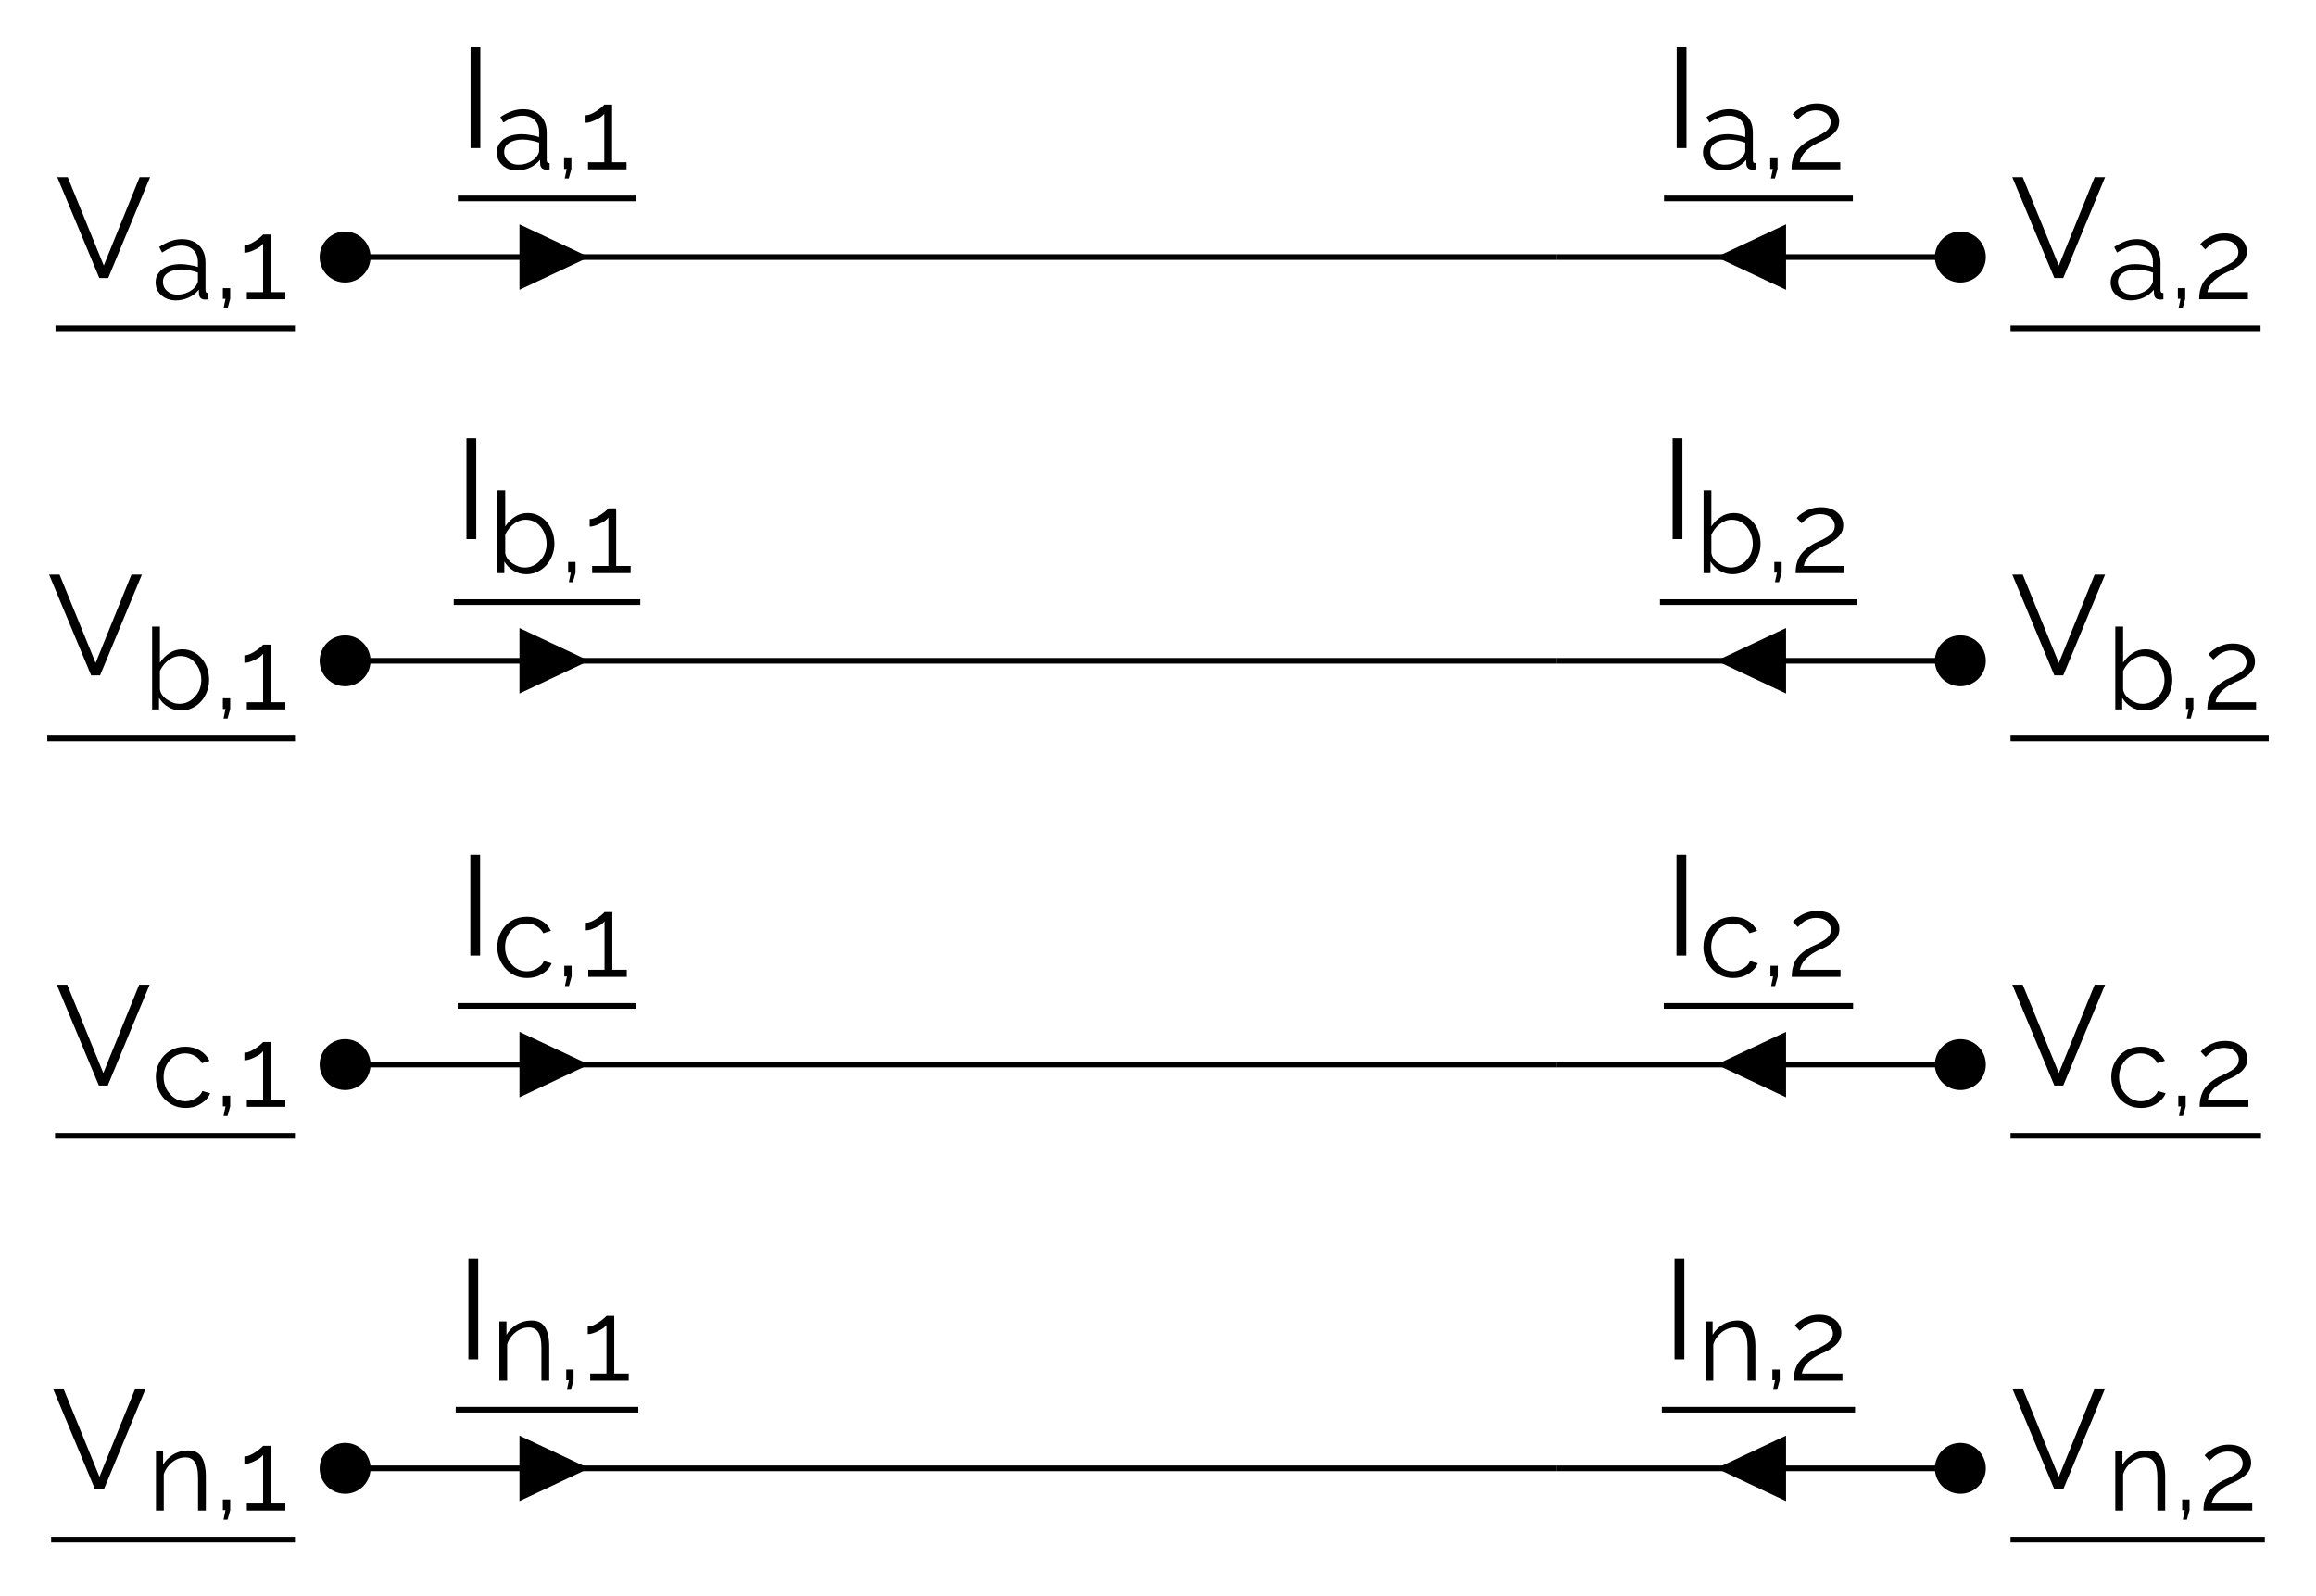
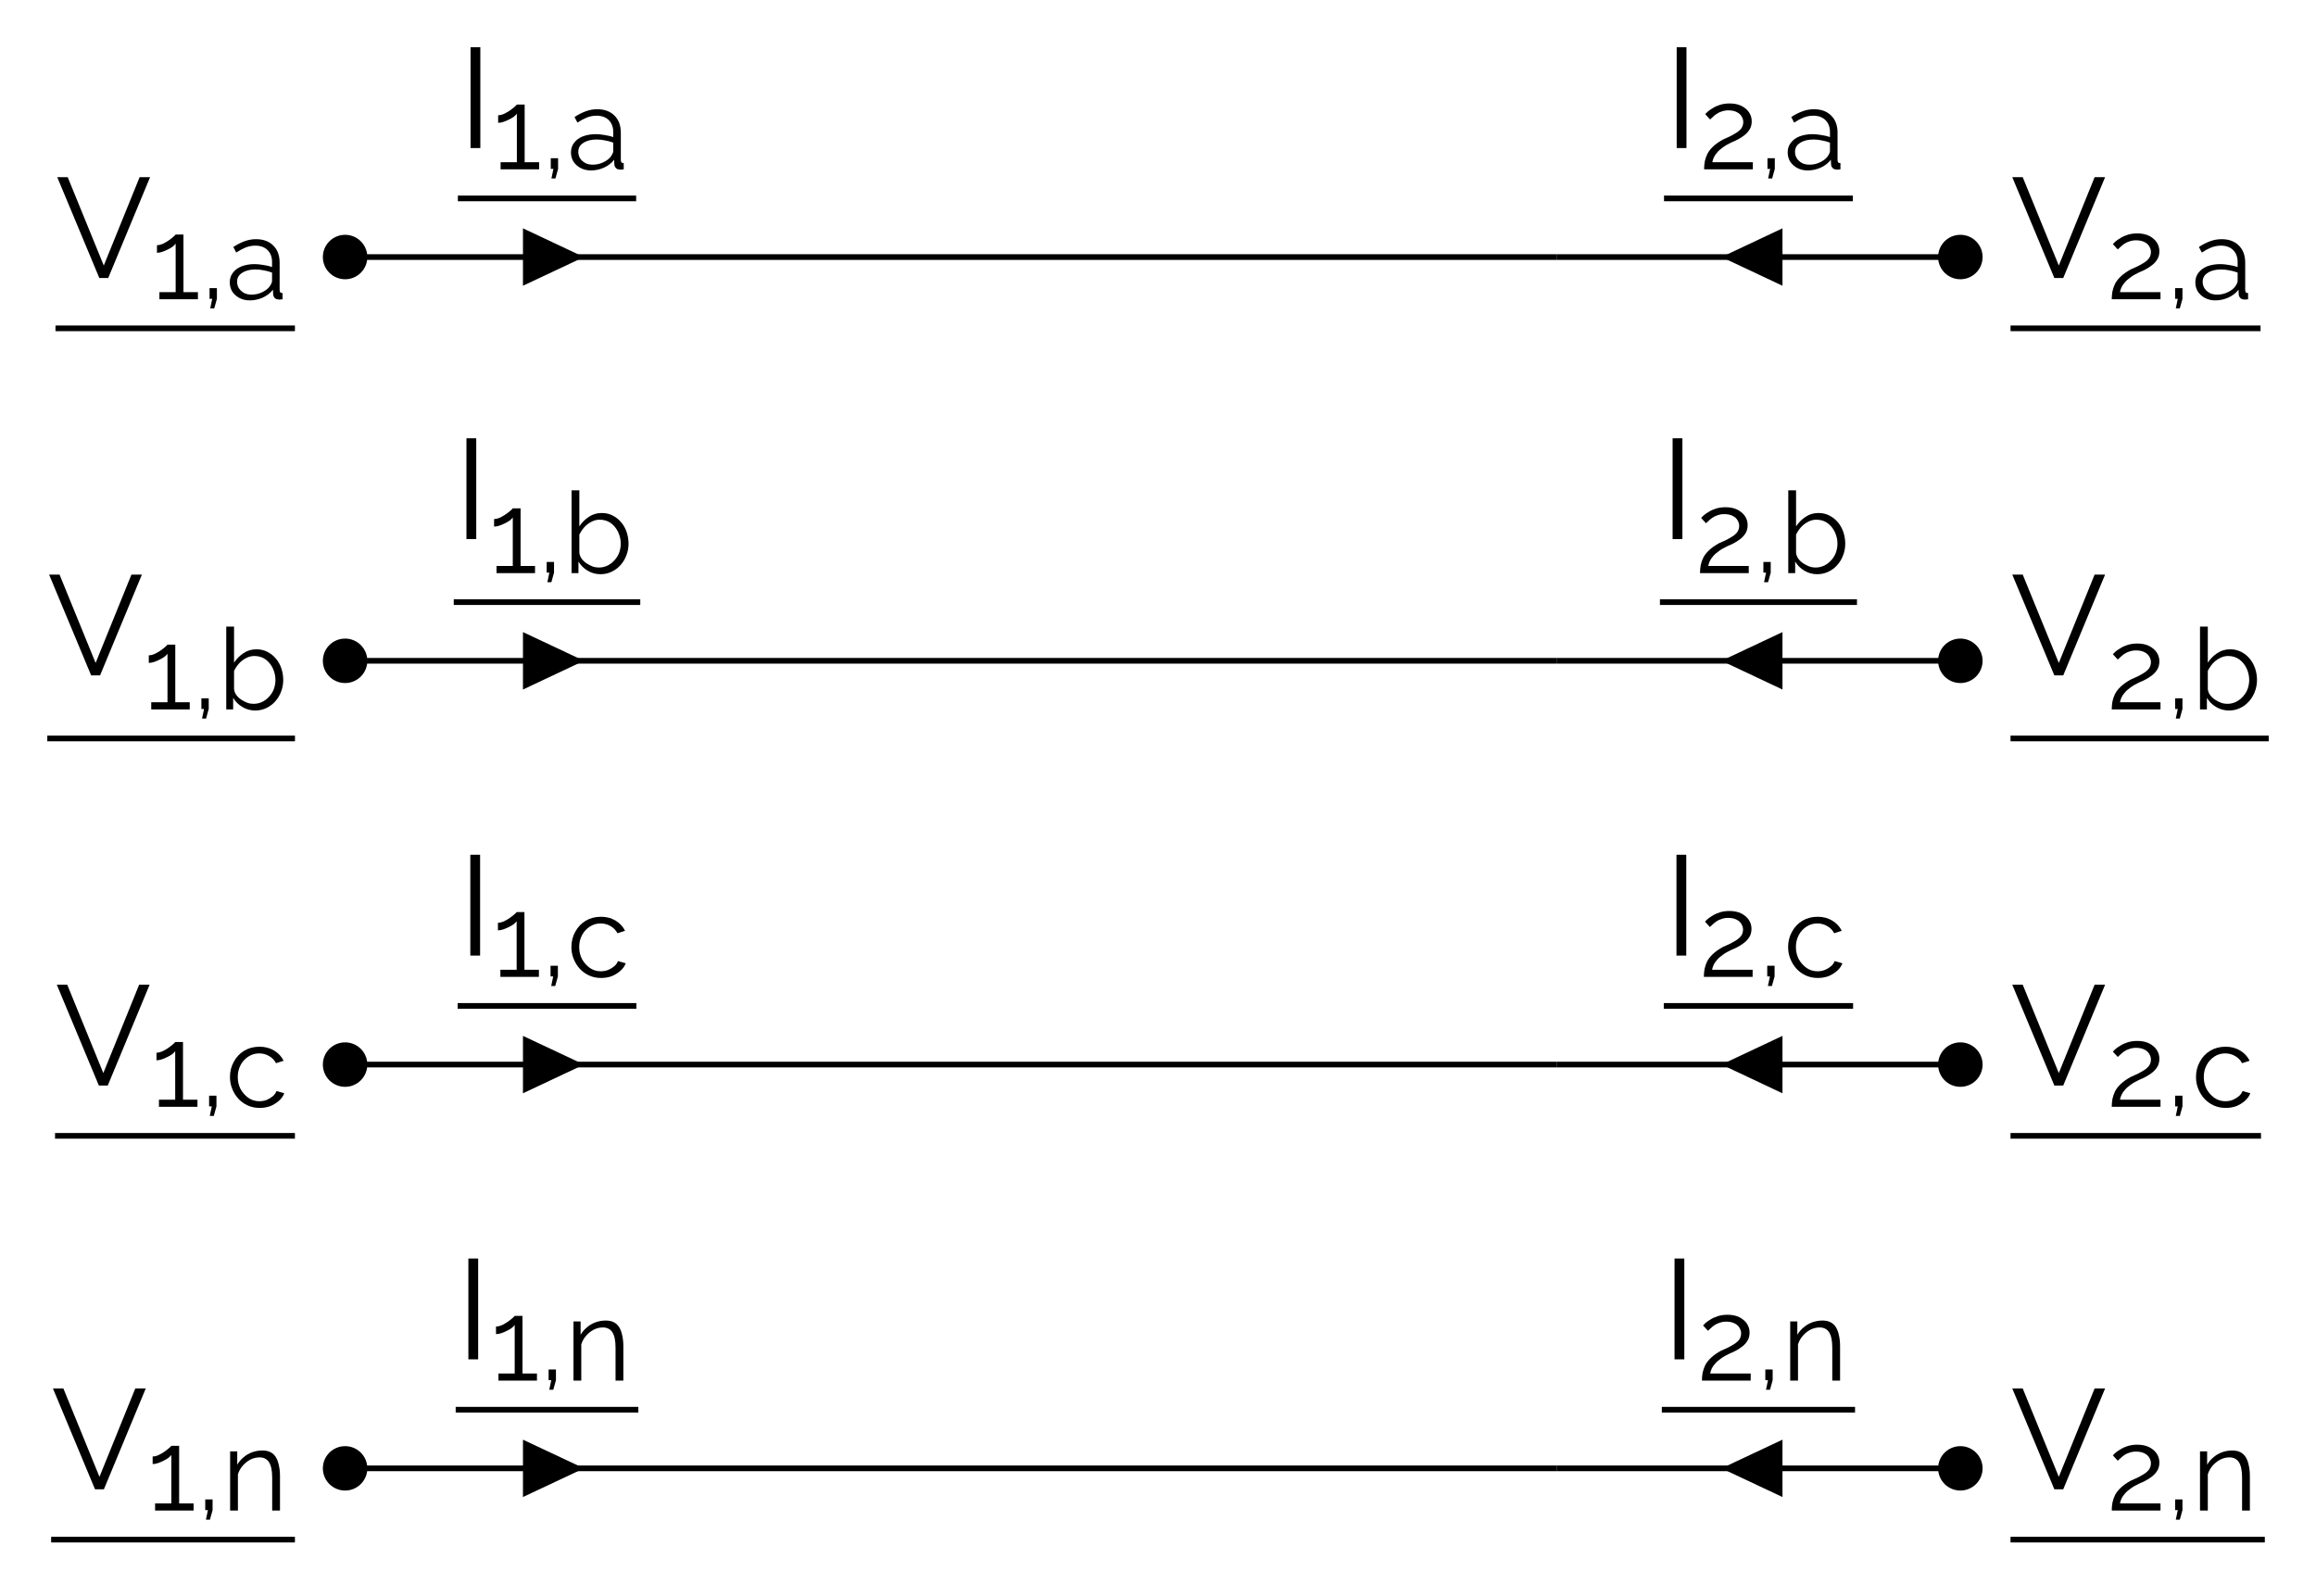
<svg xmlns="http://www.w3.org/2000/svg" xmlns:xlink="http://www.w3.org/1999/xlink" width="162.577pt" height="112.009pt" viewBox="0 0 162.577 112.009" version="1.1">
  <defs>
    <g>
      <symbol overflow="visible" id="glyph0-0">
        <path style="stroke:none;" d="M 5.562 -0.297 C 5.562 -0.098 5.453 0 5.234 0 L 0.766 0 C 0.66 0 0.586 -0.02 0.547 -0.062 C 0.516 -0.102 0.5 -0.164 0.5 -0.25 L 0.5 -6.844 C 0.5 -7 0.562 -7.078 0.688 -7.078 L 5.391 -7.078 C 5.504 -7.078 5.562 -7.008 5.562 -6.875 Z M 5.047 -0.734 L 5.047 -6.406 C 5.047 -6.52 4.992 -6.578 4.891 -6.578 L 1.172 -6.578 C 1.066 -6.578 1.016 -6.516 1.016 -6.391 L 1.016 -0.703 C 1.016 -0.641 1.031 -0.586 1.062 -0.547 C 1.094 -0.516 1.156 -0.5 1.25 -0.5 L 4.766 -0.5 C 4.953 -0.5 5.047 -0.578 5.047 -0.734 Z M 4.766 -0.281 L 0.703 -6.672 L 1.219 -6.938 L 5.359 -0.328 Z M 4.766 -0.281 " />
      </symbol>
      <symbol overflow="visible" id="glyph0-1">
        <path style="stroke:none;" d="M 0.859 -7.078 L 3.391 -0.875 L 5.906 -7.078 L 6.641 -7.078 L 3.703 0 L 3.078 0 L 0.125 -7.078 Z M 0.859 -7.078 " />
      </symbol>
      <symbol overflow="visible" id="glyph0-2">
        <path style="stroke:none;" d="M 0.891 0 L 0.891 -7.078 L 1.578 -7.078 L 1.578 0 Z M 0.891 0 " />
      </symbol>
      <symbol overflow="visible" id="glyph1-0">
        <path style="stroke:none;" d="M 4.453 -0.234 C 4.453 -0.078 4.363 0 4.188 0 L 0.609 0 C 0.523 0 0.469 -0.016 0.438 -0.047 C 0.406 -0.078 0.391 -0.129 0.391 -0.203 L 0.391 -5.469 C 0.391 -5.594 0.441 -5.656 0.547 -5.656 L 4.297 -5.656 C 4.398 -5.656 4.453 -5.598 4.453 -5.484 Z M 4.031 -0.594 L 4.031 -5.109 C 4.031 -5.211 3.988 -5.266 3.906 -5.266 L 0.938 -5.266 C 0.852 -5.266 0.812 -5.211 0.812 -5.109 L 0.812 -0.562 C 0.812 -0.508 0.82 -0.469 0.844 -0.438 C 0.875 -0.406 0.926 -0.391 1 -0.391 L 3.812 -0.391 C 3.957 -0.391 4.031 -0.457 4.031 -0.594 Z M 3.812 -0.219 L 0.562 -5.328 L 0.984 -5.547 L 4.281 -0.266 Z M 3.812 -0.219 " />
      </symbol>
      <symbol overflow="visible" id="glyph1-1">
-         <path style="stroke:none;" d="M 0.266 -1.188 C 0.266 -1.445 0.336 -1.672 0.484 -1.859 C 0.629 -2.055 0.832 -2.207 1.094 -2.312 C 1.363 -2.414 1.672 -2.469 2.016 -2.469 C 2.211 -2.469 2.422 -2.445 2.641 -2.406 C 2.859 -2.375 3.055 -2.328 3.234 -2.266 L 3.234 -2.625 C 3.234 -2.969 3.129 -3.242 2.922 -3.453 C 2.711 -3.66 2.426 -3.766 2.062 -3.766 C 1.832 -3.766 1.609 -3.723 1.391 -3.641 C 1.18 -3.555 0.957 -3.438 0.719 -3.281 L 0.516 -3.672 C 0.785 -3.848 1.051 -3.984 1.312 -4.078 C 1.57 -4.172 1.836 -4.219 2.109 -4.219 C 2.617 -4.219 3.02 -4.07 3.312 -3.781 C 3.613 -3.488 3.766 -3.086 3.766 -2.578 L 3.766 -0.656 C 3.766 -0.582 3.781 -0.523 3.812 -0.484 C 3.844 -0.453 3.895 -0.438 3.969 -0.438 L 3.969 0 C 3.906 0.008 3.852 0.016 3.812 0.016 C 3.77 0.023 3.738 0.023 3.719 0.016 C 3.582 0.016 3.477 -0.023 3.406 -0.109 C 3.344 -0.191 3.312 -0.273 3.312 -0.359 L 3.297 -0.672 C 3.109 -0.43 2.863 -0.242 2.562 -0.109 C 2.27 0.016 1.973 0.078 1.672 0.078 C 1.398 0.078 1.156 0.02 0.938 -0.094 C 0.727 -0.207 0.562 -0.359 0.438 -0.547 C 0.32 -0.742 0.266 -0.957 0.266 -1.188 Z M 3.047 -0.875 C 3.098 -0.945 3.141 -1.016 3.172 -1.078 C 3.211 -1.148 3.234 -1.219 3.234 -1.281 L 3.234 -1.875 C 3.047 -1.945 2.852 -2 2.656 -2.031 C 2.469 -2.07 2.273 -2.094 2.078 -2.094 C 1.691 -2.094 1.379 -2.016 1.141 -1.859 C 0.898 -1.711 0.781 -1.504 0.781 -1.234 C 0.781 -1.078 0.816 -0.93 0.891 -0.797 C 0.973 -0.66 1.094 -0.547 1.25 -0.453 C 1.406 -0.367 1.586 -0.328 1.797 -0.328 C 2.055 -0.328 2.297 -0.379 2.516 -0.484 C 2.742 -0.586 2.922 -0.719 3.047 -0.875 Z M 3.047 -0.875 " />
+         <path style="stroke:none;" d="M 3.234 -0.5 L 3.234 0 L 0.531 0 L 0.531 -0.5 L 1.672 -0.5 L 1.672 -3.906 C 1.629 -3.844 1.555 -3.77 1.453 -3.688 C 1.348 -3.613 1.227 -3.547 1.094 -3.484 C 0.969 -3.422 0.844 -3.367 0.719 -3.328 C 0.594 -3.285 0.473 -3.266 0.359 -3.266 L 0.359 -3.797 C 0.484 -3.797 0.617 -3.828 0.766 -3.891 C 0.91 -3.961 1.047 -4.039 1.172 -4.125 C 1.305 -4.219 1.422 -4.305 1.516 -4.391 C 1.609 -4.473 1.66 -4.523 1.672 -4.547 L 2.219 -4.547 L 2.219 -0.5 Z M 3.234 -0.5 " />
      </symbol>
      <symbol overflow="visible" id="glyph1-2">
        <path style="stroke:none;" d="M 0.688 0.641 L 0.828 -0.031 L 0.641 -0.031 L 0.641 -0.781 L 1.156 -0.781 L 1.156 -0.031 L 0.969 0.641 Z M 0.688 0.641 " />
      </symbol>
      <symbol overflow="visible" id="glyph1-3">
-         <path style="stroke:none;" d="M 3.234 -0.5 L 3.234 0 L 0.531 0 L 0.531 -0.5 L 1.672 -0.5 L 1.672 -3.906 C 1.629 -3.844 1.555 -3.77 1.453 -3.688 C 1.348 -3.613 1.227 -3.547 1.094 -3.484 C 0.969 -3.422 0.844 -3.367 0.719 -3.328 C 0.594 -3.285 0.473 -3.266 0.359 -3.266 L 0.359 -3.797 C 0.484 -3.797 0.617 -3.828 0.766 -3.891 C 0.91 -3.961 1.047 -4.039 1.172 -4.125 C 1.305 -4.219 1.422 -4.305 1.516 -4.391 C 1.609 -4.473 1.66 -4.523 1.672 -4.547 L 2.219 -4.547 L 2.219 -0.5 Z M 3.234 -0.5 " />
+         <path style="stroke:none;" d="M 0.266 -1.188 C 0.266 -1.445 0.336 -1.672 0.484 -1.859 C 0.629 -2.055 0.832 -2.207 1.094 -2.312 C 1.363 -2.414 1.672 -2.469 2.016 -2.469 C 2.211 -2.469 2.422 -2.445 2.641 -2.406 C 2.859 -2.375 3.055 -2.328 3.234 -2.266 L 3.234 -2.625 C 3.234 -2.969 3.129 -3.242 2.922 -3.453 C 2.711 -3.66 2.426 -3.766 2.062 -3.766 C 1.832 -3.766 1.609 -3.723 1.391 -3.641 C 1.18 -3.555 0.957 -3.438 0.719 -3.281 L 0.516 -3.672 C 0.785 -3.848 1.051 -3.984 1.312 -4.078 C 1.57 -4.172 1.836 -4.219 2.109 -4.219 C 2.617 -4.219 3.02 -4.07 3.312 -3.781 C 3.613 -3.488 3.766 -3.086 3.766 -2.578 L 3.766 -0.656 C 3.766 -0.582 3.781 -0.523 3.812 -0.484 C 3.844 -0.453 3.895 -0.438 3.969 -0.438 L 3.969 0 C 3.906 0.008 3.852 0.016 3.812 0.016 C 3.77 0.023 3.738 0.023 3.719 0.016 C 3.582 0.016 3.477 -0.023 3.406 -0.109 C 3.344 -0.191 3.312 -0.273 3.312 -0.359 L 3.297 -0.672 C 3.109 -0.43 2.863 -0.242 2.562 -0.109 C 2.27 0.016 1.973 0.078 1.672 0.078 C 1.398 0.078 1.156 0.02 0.938 -0.094 C 0.727 -0.207 0.562 -0.359 0.438 -0.547 C 0.32 -0.742 0.266 -0.957 0.266 -1.188 Z M 3.047 -0.875 C 3.098 -0.945 3.141 -1.016 3.172 -1.078 C 3.211 -1.148 3.234 -1.219 3.234 -1.281 L 3.234 -1.875 C 3.047 -1.945 2.852 -2 2.656 -2.031 C 2.469 -2.07 2.273 -2.094 2.078 -2.094 C 1.691 -2.094 1.379 -2.016 1.141 -1.859 C 0.898 -1.711 0.781 -1.504 0.781 -1.234 C 0.781 -1.078 0.816 -0.93 0.891 -0.797 C 0.973 -0.66 1.094 -0.547 1.25 -0.453 C 1.406 -0.367 1.586 -0.328 1.797 -0.328 C 2.055 -0.328 2.297 -0.379 2.516 -0.484 C 2.742 -0.586 2.922 -0.719 3.047 -0.875 Z M 3.047 -0.875 " />
      </symbol>
      <symbol overflow="visible" id="glyph1-4">
        <path style="stroke:none;" d="M 2.625 0.078 C 2.301 0.078 2 -0.004 1.719 -0.172 C 1.445 -0.336 1.234 -0.551 1.078 -0.812 L 1.078 0 L 0.594 0 L 0.594 -5.812 L 1.141 -5.812 L 1.141 -3.281 C 1.328 -3.562 1.551 -3.785 1.812 -3.953 C 2.07 -4.129 2.375 -4.219 2.719 -4.219 C 3.008 -4.219 3.27 -4.156 3.5 -4.031 C 3.727 -3.914 3.926 -3.754 4.094 -3.547 C 4.258 -3.348 4.383 -3.117 4.469 -2.859 C 4.551 -2.598 4.594 -2.332 4.594 -2.062 C 4.594 -1.77 4.539 -1.492 4.438 -1.234 C 4.344 -0.984 4.207 -0.758 4.031 -0.562 C 3.852 -0.363 3.645 -0.207 3.406 -0.094 C 3.164 0.02 2.906 0.078 2.625 0.078 Z M 2.5 -0.391 C 2.727 -0.391 2.938 -0.438 3.125 -0.531 C 3.312 -0.625 3.473 -0.75 3.609 -0.906 C 3.754 -1.062 3.863 -1.238 3.938 -1.438 C 4.008 -1.645 4.047 -1.852 4.047 -2.062 C 4.047 -2.352 3.984 -2.629 3.859 -2.891 C 3.734 -3.148 3.562 -3.359 3.344 -3.516 C 3.125 -3.672 2.863 -3.75 2.562 -3.75 C 2.352 -3.75 2.156 -3.695 1.969 -3.594 C 1.789 -3.5 1.629 -3.375 1.484 -3.219 C 1.348 -3.062 1.234 -2.891 1.141 -2.703 L 1.141 -1.422 C 1.16 -1.273 1.211 -1.141 1.297 -1.016 C 1.391 -0.891 1.504 -0.781 1.641 -0.688 C 1.773 -0.602 1.914 -0.531 2.062 -0.469 C 2.219 -0.414 2.363 -0.391 2.5 -0.391 Z M 2.5 -0.391 " />
      </symbol>
      <symbol overflow="visible" id="glyph1-5">
        <path style="stroke:none;" d="M 2.406 0.078 C 2.094 0.078 1.812 0.02 1.562 -0.094 C 1.312 -0.207 1.094 -0.363 0.906 -0.562 C 0.719 -0.77 0.57 -1.004 0.469 -1.266 C 0.363 -1.523 0.312 -1.801 0.312 -2.094 C 0.312 -2.477 0.398 -2.832 0.578 -3.156 C 0.754 -3.488 1 -3.75 1.312 -3.938 C 1.625 -4.125 1.984 -4.219 2.391 -4.219 C 2.773 -4.219 3.113 -4.129 3.406 -3.953 C 3.707 -3.773 3.93 -3.535 4.078 -3.234 L 3.547 -3.062 C 3.43 -3.281 3.27 -3.445 3.062 -3.562 C 2.852 -3.688 2.617 -3.75 2.359 -3.75 C 2.086 -3.75 1.836 -3.676 1.609 -3.531 C 1.379 -3.383 1.195 -3.188 1.062 -2.938 C 0.926 -2.688 0.859 -2.406 0.859 -2.094 C 0.859 -1.781 0.926 -1.492 1.062 -1.234 C 1.207 -0.984 1.391 -0.781 1.609 -0.625 C 1.836 -0.469 2.094 -0.391 2.375 -0.391 C 2.551 -0.391 2.723 -0.422 2.891 -0.484 C 3.055 -0.555 3.203 -0.645 3.328 -0.75 C 3.453 -0.863 3.535 -0.984 3.578 -1.109 L 4.125 -0.953 C 4.051 -0.754 3.926 -0.578 3.75 -0.422 C 3.57 -0.266 3.367 -0.141 3.141 -0.047 C 2.91 0.035 2.664 0.078 2.406 0.078 Z M 2.406 0.078 " />
      </symbol>
      <symbol overflow="visible" id="glyph1-6">
        <path style="stroke:none;" d="M 4.094 0 L 3.547 0 L 3.547 -2.312 C 3.547 -2.801 3.473 -3.16 3.328 -3.391 C 3.18 -3.617 2.957 -3.734 2.656 -3.734 C 2.438 -3.734 2.223 -3.68 2.016 -3.578 C 1.816 -3.473 1.641 -3.332 1.484 -3.156 C 1.328 -2.977 1.211 -2.773 1.141 -2.547 L 1.141 0 L 0.594 0 L 0.594 -4.156 L 1.094 -4.156 L 1.094 -3.219 C 1.207 -3.414 1.352 -3.586 1.531 -3.734 C 1.707 -3.891 1.91 -4.008 2.141 -4.094 C 2.367 -4.176 2.609 -4.219 2.859 -4.219 C 3.086 -4.219 3.281 -4.176 3.438 -4.094 C 3.594 -4.008 3.719 -3.891 3.812 -3.734 C 3.906 -3.578 3.973 -3.391 4.016 -3.172 C 4.066 -2.953 4.094 -2.707 4.094 -2.438 Z M 4.094 0 " />
      </symbol>
      <symbol overflow="visible" id="glyph1-7">
        <path style="stroke:none;" d="M 0.344 0 C 0.344 -0.176 0.359 -0.359 0.391 -0.547 C 0.43 -0.734 0.492 -0.914 0.578 -1.094 C 0.672 -1.27 0.805 -1.441 0.984 -1.609 C 1.16 -1.773 1.391 -1.938 1.672 -2.094 C 1.828 -2.164 1.988 -2.238 2.156 -2.312 C 2.32 -2.395 2.477 -2.484 2.625 -2.578 C 2.77 -2.672 2.883 -2.773 2.969 -2.891 C 3.051 -3.016 3.094 -3.16 3.094 -3.328 C 3.094 -3.453 3.055 -3.578 2.984 -3.703 C 2.91 -3.836 2.797 -3.941 2.641 -4.016 C 2.484 -4.098 2.285 -4.141 2.047 -4.141 C 1.879 -4.141 1.723 -4.113 1.578 -4.062 C 1.441 -4.02 1.32 -3.961 1.219 -3.891 C 1.113 -3.816 1.023 -3.742 0.953 -3.672 C 0.879 -3.598 0.816 -3.539 0.766 -3.5 L 0.422 -3.875 C 0.453 -3.906 0.508 -3.961 0.594 -4.047 C 0.688 -4.129 0.805 -4.211 0.953 -4.297 C 1.098 -4.391 1.27 -4.469 1.469 -4.531 C 1.676 -4.594 1.898 -4.625 2.141 -4.625 C 2.461 -4.625 2.738 -4.566 2.969 -4.453 C 3.195 -4.336 3.375 -4.188 3.5 -4 C 3.625 -3.812 3.688 -3.602 3.688 -3.375 C 3.688 -3.156 3.641 -2.969 3.547 -2.812 C 3.453 -2.656 3.332 -2.52 3.188 -2.406 C 3.039 -2.289 2.891 -2.191 2.734 -2.109 C 2.578 -2.023 2.43 -1.957 2.297 -1.906 C 2.047 -1.789 1.836 -1.672 1.672 -1.547 C 1.504 -1.43 1.367 -1.312 1.266 -1.188 C 1.16 -1.07 1.082 -0.957 1.031 -0.844 C 0.977 -0.727 0.941 -0.613 0.922 -0.5 L 3.766 -0.5 L 3.766 0 Z M 0.344 0 " />
      </symbol>
    </g>
    <clipPath id="clip1">
      <path d="M 0 0 L 162.578 0 L 162.578 112.008 L 0 112.008 Z M 0 0 " />
    </clipPath>
  </defs>
  <g id="surface1">
    <g clip-path="url(#clip1)" clip-rule="nonzero">
      <path style=" stroke:none;fill-rule:nonzero;fill:rgb(100%,100%,100%);fill-opacity:1;" d="M 0 112.008 L 0 0 L 162.578 0 L 162.578 112.008 Z M 0 112.008 " />
    </g>
    <g style="fill:rgb(0%,0%,0%);fill-opacity:1;">
      <use xlink:href="#glyph0-1" x="3.894" y="19.517" />
    </g>
    <g style="fill:rgb(0%,0%,0%);fill-opacity:1;">
      <use xlink:href="#glyph1-1" x="10.659" y="21.011" />
-       <use xlink:href="#glyph1-2" x="15.003" y="21.011" />
-       <use xlink:href="#glyph1-3" x="16.796" y="21.011" />
+       <use xlink:href="#glyph1-2" x="14.07" y="21.011" />
+       <use xlink:href="#glyph1-3" x="15.863" y="21.011" />
    </g>
    <path style="fill:none;stroke-width:0.398;stroke-linecap:butt;stroke-linejoin:miter;stroke:rgb(0%,0%,0%);stroke-opacity:1;stroke-miterlimit:10;" d="M 0.001 0 L 16.809 0 " transform="matrix(1,0,0,-1,3.894,23.051)" />
    <g style="fill:rgb(0%,0%,0%);fill-opacity:1;">
      <use xlink:href="#glyph0-1" x="3.321" y="47.417" />
    </g>
    <g style="fill:rgb(0%,0%,0%);fill-opacity:1;">
-       <use xlink:href="#glyph1-4" x="10.085" y="49.804" />
-       <use xlink:href="#glyph1-2" x="15.003" y="49.804" />
-       <use xlink:href="#glyph1-3" x="16.796" y="49.804" />
+       <use xlink:href="#glyph1-1" x="10.085" y="49.804" />
+       <use xlink:href="#glyph1-2" x="13.496" y="49.804" />
+       <use xlink:href="#glyph1-4" x="15.289" y="49.804" />
    </g>
    <path style="fill:none;stroke-width:0.398;stroke-linecap:butt;stroke-linejoin:miter;stroke:rgb(0%,0%,0%);stroke-opacity:1;stroke-miterlimit:10;" d="M -0.001 0 L 17.386 0 " transform="matrix(1,0,0,-1,3.321,51.844)" />
    <g style="fill:rgb(0%,0%,0%);fill-opacity:1;">
      <use xlink:href="#glyph0-1" x="3.862" y="76.21" />
    </g>
    <g style="fill:rgb(0%,0%,0%);fill-opacity:1;">
-       <use xlink:href="#glyph1-5" x="10.627" y="77.704" />
-       <use xlink:href="#glyph1-2" x="15.003" y="77.704" />
-       <use xlink:href="#glyph1-3" x="16.796" y="77.704" />
+       <use xlink:href="#glyph1-1" x="10.627" y="77.704" />
+       <use xlink:href="#glyph1-2" x="14.038" y="77.704" />
+       <use xlink:href="#glyph1-5" x="15.831" y="77.704" />
    </g>
    <path style="fill:none;stroke-width:0.398;stroke-linecap:butt;stroke-linejoin:miter;stroke:rgb(0%,0%,0%);stroke-opacity:1;stroke-miterlimit:10;" d="M 0.001 0.002 L 16.841 0.002 " transform="matrix(1,0,0,-1,3.862,79.744)" />
    <g style="fill:rgb(0%,0%,0%);fill-opacity:1;">
      <use xlink:href="#glyph0-1" x="3.591" y="104.556" />
    </g>
    <g style="fill:rgb(0%,0%,0%);fill-opacity:1;">
-       <use xlink:href="#glyph1-6" x="10.356" y="106.05" />
-       <use xlink:href="#glyph1-2" x="15.003" y="106.05" />
-       <use xlink:href="#glyph1-3" x="16.796" y="106.05" />
+       <use xlink:href="#glyph1-1" x="10.356" y="106.05" />
+       <use xlink:href="#glyph1-2" x="13.767" y="106.05" />
+       <use xlink:href="#glyph1-6" x="15.56" y="106.05" />
    </g>
    <path style="fill:none;stroke-width:0.398;stroke-linecap:butt;stroke-linejoin:miter;stroke:rgb(0%,0%,0%);stroke-opacity:1;stroke-miterlimit:10;" d="M -0.001 0.001 L 17.112 0.001 " transform="matrix(1,0,0,-1,3.591,108.091)" />
    <g style="fill:rgb(0%,0%,0%);fill-opacity:1;">
      <use xlink:href="#glyph0-1" x="141.131" y="19.517" />
    </g>
    <g style="fill:rgb(0%,0%,0%);fill-opacity:1;">
-       <use xlink:href="#glyph1-1" x="147.895" y="21.011" />
-       <use xlink:href="#glyph1-2" x="152.239" y="21.011" />
-       <use xlink:href="#glyph1-7" x="154.032" y="21.011" />
+       <use xlink:href="#glyph1-7" x="147.895" y="21.011" />
+       <use xlink:href="#glyph1-2" x="152.047" y="21.011" />
+       <use xlink:href="#glyph1-3" x="153.841" y="21.011" />
    </g>
    <path style="fill:none;stroke-width:0.398;stroke-linecap:butt;stroke-linejoin:miter;stroke:rgb(0%,0%,0%);stroke-opacity:1;stroke-miterlimit:10;" d="M 0.002 0 L 17.553 0 " transform="matrix(1,0,0,-1,141.131,23.051)" />
    <g style="fill:rgb(0%,0%,0%);fill-opacity:1;">
      <use xlink:href="#glyph0-1" x="141.131" y="47.417" />
    </g>
    <g style="fill:rgb(0%,0%,0%);fill-opacity:1;">
-       <use xlink:href="#glyph1-4" x="147.895" y="49.804" />
-       <use xlink:href="#glyph1-2" x="152.813" y="49.804" />
-       <use xlink:href="#glyph1-7" x="154.606" y="49.804" />
+       <use xlink:href="#glyph1-7" x="147.895" y="49.804" />
+       <use xlink:href="#glyph1-2" x="152.047" y="49.804" />
+       <use xlink:href="#glyph1-4" x="153.841" y="49.804" />
    </g>
    <path style="fill:none;stroke-width:0.398;stroke-linecap:butt;stroke-linejoin:miter;stroke:rgb(0%,0%,0%);stroke-opacity:1;stroke-miterlimit:10;" d="M 0.002 0 L 18.127 0 " transform="matrix(1,0,0,-1,141.131,51.844)" />
    <g style="fill:rgb(0%,0%,0%);fill-opacity:1;">
      <use xlink:href="#glyph0-1" x="141.131" y="76.21" />
    </g>
    <g style="fill:rgb(0%,0%,0%);fill-opacity:1;">
-       <use xlink:href="#glyph1-5" x="147.895" y="77.704" />
-       <use xlink:href="#glyph1-2" x="152.271" y="77.704" />
-       <use xlink:href="#glyph1-7" x="154.064" y="77.704" />
+       <use xlink:href="#glyph1-7" x="147.895" y="77.704" />
+       <use xlink:href="#glyph1-2" x="152.047" y="77.704" />
+       <use xlink:href="#glyph1-5" x="153.841" y="77.704" />
    </g>
    <path style="fill:none;stroke-width:0.398;stroke-linecap:butt;stroke-linejoin:miter;stroke:rgb(0%,0%,0%);stroke-opacity:1;stroke-miterlimit:10;" d="M 0.002 0.002 L 17.584 0.002 " transform="matrix(1,0,0,-1,141.131,79.744)" />
    <g style="fill:rgb(0%,0%,0%);fill-opacity:1;">
      <use xlink:href="#glyph0-1" x="141.131" y="104.556" />
    </g>
    <g style="fill:rgb(0%,0%,0%);fill-opacity:1;">
-       <use xlink:href="#glyph1-6" x="147.895" y="106.05" />
-       <use xlink:href="#glyph1-2" x="152.542" y="106.05" />
-       <use xlink:href="#glyph1-7" x="154.335" y="106.05" />
+       <use xlink:href="#glyph1-7" x="147.895" y="106.05" />
+       <use xlink:href="#glyph1-2" x="152.047" y="106.05" />
+       <use xlink:href="#glyph1-6" x="153.841" y="106.05" />
    </g>
    <path style="fill:none;stroke-width:0.398;stroke-linecap:butt;stroke-linejoin:miter;stroke:rgb(0%,0%,0%);stroke-opacity:1;stroke-miterlimit:10;" d="M 0.002 0.001 L 17.853 0.001 " transform="matrix(1,0,0,-1,141.131,108.091)" />
    <path style="fill:none;stroke-width:0.399;stroke-linecap:butt;stroke-linejoin:miter;stroke:rgb(0%,0%,0%);stroke-opacity:1;stroke-miterlimit:10;" d="M 0.002 85.039 L 14.173 85.039 M 14.173 85.039 L 85.041 85.039 " transform="matrix(1,0,0,-1,24.225,103.086)" />
-     <path style="fill-rule:nonzero;fill:rgb(0%,0%,0%);fill-opacity:1;stroke-width:0.399;stroke-linecap:butt;stroke-linejoin:miter;stroke:rgb(0%,0%,0%);stroke-opacity:1;stroke-miterlimit:10;" d="M 1.587 85.039 C 1.587 85.918 0.877 86.629 0.002 86.629 C -0.877 86.629 -1.588 85.918 -1.588 85.039 C -1.588 84.164 -0.877 83.453 0.002 83.453 C 0.877 83.453 1.587 84.164 1.587 85.039 Z M 1.587 85.039 " transform="matrix(1,0,0,-1,24.225,103.086)" />
-     <path style="fill-rule:nonzero;fill:rgb(0%,0%,0%);fill-opacity:1;stroke-width:0.399;stroke-linecap:butt;stroke-linejoin:miter;stroke:rgb(0%,0%,0%);stroke-opacity:1;stroke-miterlimit:10;" d="M 12.439 85.039 L 12.439 83.055 L 16.654 85.039 L 12.439 87.023 Z M 12.439 85.039 " transform="matrix(1,0,0,-1,24.225,103.086)" />
+     <path style="fill-rule:nonzero;fill:rgb(0%,0%,0%);fill-opacity:1;stroke-width:0.399;stroke-linecap:butt;stroke-linejoin:miter;stroke:rgb(0%,0%,0%);stroke-opacity:1;stroke-miterlimit:10;" d="M 1.361 85.039 C 1.361 85.793 0.752 86.402 0.002 86.402 C -0.752 86.402 -1.362 85.793 -1.362 85.039 C -1.362 84.289 -0.752 83.68 0.002 83.68 C 0.752 83.68 1.361 84.289 1.361 85.039 Z M 1.361 85.039 " transform="matrix(1,0,0,-1,24.225,103.086)" />
+     <path style="fill-rule:nonzero;fill:rgb(0%,0%,0%);fill-opacity:1;stroke-width:0.399;stroke-linecap:butt;stroke-linejoin:miter;stroke:rgb(0%,0%,0%);stroke-opacity:1;stroke-miterlimit:10;" d="M 12.685 85.039 L 12.685 83.34 L 16.298 85.039 L 12.685 86.742 Z M 12.685 85.039 " transform="matrix(1,0,0,-1,24.225,103.086)" />
    <g style="fill:rgb(0%,0%,0%);fill-opacity:1;">
      <use xlink:href="#glyph0-2" x="32.14" y="10.394" />
    </g>
    <g style="fill:rgb(0%,0%,0%);fill-opacity:1;">
      <use xlink:href="#glyph1-1" x="34.61" y="11.888" />
-       <use xlink:href="#glyph1-2" x="38.954" y="11.888" />
-       <use xlink:href="#glyph1-3" x="40.747" y="11.888" />
+       <use xlink:href="#glyph1-2" x="38.021" y="11.888" />
+       <use xlink:href="#glyph1-3" x="39.814" y="11.888" />
    </g>
    <path style="fill:none;stroke-width:0.398;stroke-linecap:butt;stroke-linejoin:miter;stroke:rgb(0%,0%,0%);stroke-opacity:1;stroke-miterlimit:10;" d="M 0.001 -0.001 L 12.516 -0.001 " transform="matrix(1,0,0,-1,32.14,13.929)" />
    <path style="fill:none;stroke-width:0.399;stroke-linecap:butt;stroke-linejoin:miter;stroke:rgb(0%,0%,0%);stroke-opacity:1;stroke-miterlimit:10;" d="M 0.002 56.695 L 14.173 56.695 M 14.173 56.695 L 85.041 56.695 " transform="matrix(1,0,0,-1,24.225,103.086)" />
-     <path style="fill-rule:nonzero;fill:rgb(0%,0%,0%);fill-opacity:1;stroke-width:0.399;stroke-linecap:butt;stroke-linejoin:miter;stroke:rgb(0%,0%,0%);stroke-opacity:1;stroke-miterlimit:10;" d="M 1.587 56.695 C 1.587 57.57 0.877 58.281 0.002 58.281 C -0.877 58.281 -1.588 57.57 -1.588 56.695 C -1.588 55.816 -0.877 55.106 0.002 55.106 C 0.877 55.106 1.587 55.816 1.587 56.695 Z M 1.587 56.695 " transform="matrix(1,0,0,-1,24.225,103.086)" />
-     <path style="fill-rule:nonzero;fill:rgb(0%,0%,0%);fill-opacity:1;stroke-width:0.399;stroke-linecap:butt;stroke-linejoin:miter;stroke:rgb(0%,0%,0%);stroke-opacity:1;stroke-miterlimit:10;" d="M 12.439 56.695 L 12.439 54.711 L 16.654 56.695 L 12.439 58.68 Z M 12.439 56.695 " transform="matrix(1,0,0,-1,24.225,103.086)" />
+     <path style="fill-rule:nonzero;fill:rgb(0%,0%,0%);fill-opacity:1;stroke-width:0.399;stroke-linecap:butt;stroke-linejoin:miter;stroke:rgb(0%,0%,0%);stroke-opacity:1;stroke-miterlimit:10;" d="M 1.361 56.695 C 1.361 57.445 0.752 58.055 0.002 58.055 C -0.752 58.055 -1.362 57.445 -1.362 56.695 C -1.362 55.941 -0.752 55.332 0.002 55.332 C 0.752 55.332 1.361 55.941 1.361 56.695 Z M 1.361 56.695 " transform="matrix(1,0,0,-1,24.225,103.086)" />
+     <path style="fill-rule:nonzero;fill:rgb(0%,0%,0%);fill-opacity:1;stroke-width:0.399;stroke-linecap:butt;stroke-linejoin:miter;stroke:rgb(0%,0%,0%);stroke-opacity:1;stroke-miterlimit:10;" d="M 12.685 56.695 L 12.685 54.992 L 16.298 56.695 L 12.685 58.395 Z M 12.685 56.695 " transform="matrix(1,0,0,-1,24.225,103.086)" />
    <g style="fill:rgb(0%,0%,0%);fill-opacity:1;">
      <use xlink:href="#glyph0-2" x="31.853" y="37.848" />
    </g>
    <g style="fill:rgb(0%,0%,0%);fill-opacity:1;">
-       <use xlink:href="#glyph1-4" x="34.324" y="40.235" />
-       <use xlink:href="#glyph1-2" x="39.242" y="40.235" />
-       <use xlink:href="#glyph1-3" x="41.035" y="40.235" />
+       <use xlink:href="#glyph1-1" x="34.324" y="40.235" />
+       <use xlink:href="#glyph1-2" x="37.735" y="40.235" />
+       <use xlink:href="#glyph1-4" x="39.528" y="40.235" />
    </g>
    <path style="fill:none;stroke-width:0.398;stroke-linecap:butt;stroke-linejoin:miter;stroke:rgb(0%,0%,0%);stroke-opacity:1;stroke-miterlimit:10;" d="M -0.001 0.002 L 13.092 0.002 " transform="matrix(1,0,0,-1,31.853,42.275)" />
    <path style="fill:none;stroke-width:0.399;stroke-linecap:butt;stroke-linejoin:miter;stroke:rgb(0%,0%,0%);stroke-opacity:1;stroke-miterlimit:10;" d="M 0.002 28.348 L 14.173 28.348 M 14.173 28.348 L 85.041 28.348 " transform="matrix(1,0,0,-1,24.225,103.086)" />
-     <path style="fill-rule:nonzero;fill:rgb(0%,0%,0%);fill-opacity:1;stroke-width:0.399;stroke-linecap:butt;stroke-linejoin:miter;stroke:rgb(0%,0%,0%);stroke-opacity:1;stroke-miterlimit:10;" d="M 1.587 28.348 C 1.587 29.223 0.877 29.934 0.002 29.934 C -0.877 29.934 -1.588 29.223 -1.588 28.348 C -1.588 27.469 -0.877 26.758 0.002 26.758 C 0.877 26.758 1.587 27.469 1.587 28.348 Z M 1.587 28.348 " transform="matrix(1,0,0,-1,24.225,103.086)" />
-     <path style="fill-rule:nonzero;fill:rgb(0%,0%,0%);fill-opacity:1;stroke-width:0.399;stroke-linecap:butt;stroke-linejoin:miter;stroke:rgb(0%,0%,0%);stroke-opacity:1;stroke-miterlimit:10;" d="M 12.439 28.348 L 12.439 26.363 L 16.654 28.348 L 12.439 30.332 Z M 12.439 28.348 " transform="matrix(1,0,0,-1,24.225,103.086)" />
+     <path style="fill-rule:nonzero;fill:rgb(0%,0%,0%);fill-opacity:1;stroke-width:0.399;stroke-linecap:butt;stroke-linejoin:miter;stroke:rgb(0%,0%,0%);stroke-opacity:1;stroke-miterlimit:10;" d="M 1.361 28.348 C 1.361 29.098 0.752 29.707 0.002 29.707 C -0.752 29.707 -1.362 29.098 -1.362 28.348 C -1.362 27.594 -0.752 26.984 0.002 26.984 C 0.752 26.984 1.361 27.594 1.361 28.348 Z M 1.361 28.348 " transform="matrix(1,0,0,-1,24.225,103.086)" />
+     <path style="fill-rule:nonzero;fill:rgb(0%,0%,0%);fill-opacity:1;stroke-width:0.399;stroke-linecap:butt;stroke-linejoin:miter;stroke:rgb(0%,0%,0%);stroke-opacity:1;stroke-miterlimit:10;" d="M 12.685 28.348 L 12.685 26.645 L 16.298 28.348 L 12.685 30.047 Z M 12.685 28.348 " transform="matrix(1,0,0,-1,24.225,103.086)" />
    <g style="fill:rgb(0%,0%,0%);fill-opacity:1;">
      <use xlink:href="#glyph0-2" x="32.124" y="67.087" />
    </g>
    <g style="fill:rgb(0%,0%,0%);fill-opacity:1;">
-       <use xlink:href="#glyph1-5" x="34.595" y="68.581" />
-       <use xlink:href="#glyph1-2" x="38.971" y="68.581" />
-       <use xlink:href="#glyph1-3" x="40.764" y="68.581" />
+       <use xlink:href="#glyph1-1" x="34.595" y="68.581" />
+       <use xlink:href="#glyph1-2" x="38.006" y="68.581" />
+       <use xlink:href="#glyph1-5" x="39.799" y="68.581" />
    </g>
    <path style="fill:none;stroke-width:0.398;stroke-linecap:butt;stroke-linejoin:miter;stroke:rgb(0%,0%,0%);stroke-opacity:1;stroke-miterlimit:10;" d="M 0.001 0.001 L 12.548 0.001 " transform="matrix(1,0,0,-1,32.124,70.622)" />
    <path style="fill:none;stroke-width:0.399;stroke-linecap:butt;stroke-linejoin:miter;stroke:rgb(0%,0%,0%);stroke-opacity:1;stroke-miterlimit:10;" d="M 0.002 0 L 14.173 0 M 14.173 0 L 85.041 0 " transform="matrix(1,0,0,-1,24.225,103.086)" />
-     <path style="fill-rule:nonzero;fill:rgb(0%,0%,0%);fill-opacity:1;stroke-width:0.399;stroke-linecap:butt;stroke-linejoin:miter;stroke:rgb(0%,0%,0%);stroke-opacity:1;stroke-miterlimit:10;" d="M 1.587 0 C 1.587 0.875 0.877 1.586 0.002 1.586 C -0.877 1.586 -1.588 0.875 -1.588 0 C -1.588 -0.875 -0.877 -1.586 0.002 -1.586 C 0.877 -1.586 1.587 -0.875 1.587 0 Z M 1.587 0 " transform="matrix(1,0,0,-1,24.225,103.086)" />
-     <path style="fill-rule:nonzero;fill:rgb(0%,0%,0%);fill-opacity:1;stroke-width:0.399;stroke-linecap:butt;stroke-linejoin:miter;stroke:rgb(0%,0%,0%);stroke-opacity:1;stroke-miterlimit:10;" d="M 12.439 0 L 12.439 -1.984 L 16.654 0 L 12.439 1.984 Z M 12.439 0 " transform="matrix(1,0,0,-1,24.225,103.086)" />
+     <path style="fill-rule:nonzero;fill:rgb(0%,0%,0%);fill-opacity:1;stroke-width:0.399;stroke-linecap:butt;stroke-linejoin:miter;stroke:rgb(0%,0%,0%);stroke-opacity:1;stroke-miterlimit:10;" d="M 1.361 0 C 1.361 0.75 0.752 1.359 0.002 1.359 C -0.752 1.359 -1.362 0.75 -1.362 0 C -1.362 -0.75 -0.752 -1.359 0.002 -1.359 C 0.752 -1.359 1.361 -0.75 1.361 0 Z M 1.361 0 " transform="matrix(1,0,0,-1,24.225,103.086)" />
+     <path style="fill-rule:nonzero;fill:rgb(0%,0%,0%);fill-opacity:1;stroke-width:0.399;stroke-linecap:butt;stroke-linejoin:miter;stroke:rgb(0%,0%,0%);stroke-opacity:1;stroke-miterlimit:10;" d="M 12.685 0 L 12.685 -1.699 L 16.298 0 L 12.685 1.699 Z M 12.685 0 " transform="matrix(1,0,0,-1,24.225,103.086)" />
    <g style="fill:rgb(0%,0%,0%);fill-opacity:1;">
      <use xlink:href="#glyph0-2" x="31.988" y="95.433" />
    </g>
    <g style="fill:rgb(0%,0%,0%);fill-opacity:1;">
-       <use xlink:href="#glyph1-6" x="34.459" y="96.928" />
-       <use xlink:href="#glyph1-2" x="39.106" y="96.928" />
-       <use xlink:href="#glyph1-3" x="40.899" y="96.928" />
+       <use xlink:href="#glyph1-1" x="34.459" y="96.928" />
+       <use xlink:href="#glyph1-2" x="37.87" y="96.928" />
+       <use xlink:href="#glyph1-6" x="39.663" y="96.928" />
    </g>
    <path style="fill:none;stroke-width:0.398;stroke-linecap:butt;stroke-linejoin:miter;stroke:rgb(0%,0%,0%);stroke-opacity:1;stroke-miterlimit:10;" d="M 0 -0.001 L 12.821 -0.001 " transform="matrix(1,0,0,-1,31.988,98.968)" />
    <path style="fill:none;stroke-width:0.399;stroke-linecap:butt;stroke-linejoin:miter;stroke:rgb(0%,0%,0%);stroke-opacity:1;stroke-miterlimit:10;" d="M 113.388 85.039 L 99.213 85.039 M 99.213 85.039 L 85.041 85.039 " transform="matrix(1,0,0,-1,24.225,103.086)" />
-     <path style="fill-rule:nonzero;fill:rgb(0%,0%,0%);fill-opacity:1;stroke-width:0.399;stroke-linecap:butt;stroke-linejoin:miter;stroke:rgb(0%,0%,0%);stroke-opacity:1;stroke-miterlimit:10;" d="M 114.974 85.039 C 114.974 85.918 114.263 86.629 113.388 86.629 C 112.509 86.629 111.798 85.918 111.798 85.039 C 111.798 84.164 112.509 83.453 113.388 83.453 C 114.263 83.453 114.974 84.164 114.974 85.039 Z M 114.974 85.039 " transform="matrix(1,0,0,-1,24.225,103.086)" />
-     <path style="fill-rule:nonzero;fill:rgb(0%,0%,0%);fill-opacity:1;stroke-width:0.399;stroke-linecap:butt;stroke-linejoin:miter;stroke:rgb(0%,0%,0%);stroke-opacity:1;stroke-miterlimit:10;" d="M 100.951 85.039 L 100.951 87.023 L 96.732 85.039 L 100.951 83.055 Z M 100.951 85.039 " transform="matrix(1,0,0,-1,24.225,103.086)" />
+     <path style="fill-rule:nonzero;fill:rgb(0%,0%,0%);fill-opacity:1;stroke-width:0.399;stroke-linecap:butt;stroke-linejoin:miter;stroke:rgb(0%,0%,0%);stroke-opacity:1;stroke-miterlimit:10;" d="M 114.748 85.039 C 114.748 85.793 114.138 86.402 113.388 86.402 C 112.634 86.402 112.025 85.793 112.025 85.039 C 112.025 84.289 112.634 83.68 113.388 83.68 C 114.138 83.68 114.748 84.289 114.748 85.039 Z M 114.748 85.039 " transform="matrix(1,0,0,-1,24.225,103.086)" />
+     <path style="fill-rule:nonzero;fill:rgb(0%,0%,0%);fill-opacity:1;stroke-width:0.399;stroke-linecap:butt;stroke-linejoin:miter;stroke:rgb(0%,0%,0%);stroke-opacity:1;stroke-miterlimit:10;" d="M 100.701 85.039 L 100.701 86.742 L 97.088 85.039 L 100.701 83.34 Z M 100.701 85.039 " transform="matrix(1,0,0,-1,24.225,103.086)" />
    <g style="fill:rgb(0%,0%,0%);fill-opacity:1;">
      <use xlink:href="#glyph0-2" x="116.808" y="10.394" />
    </g>
    <g style="fill:rgb(0%,0%,0%);fill-opacity:1;">
-       <use xlink:href="#glyph1-1" x="119.279" y="11.888" />
-       <use xlink:href="#glyph1-2" x="123.623" y="11.888" />
-       <use xlink:href="#glyph1-7" x="125.416" y="11.888" />
+       <use xlink:href="#glyph1-7" x="119.279" y="11.888" />
+       <use xlink:href="#glyph1-2" x="123.431" y="11.888" />
+       <use xlink:href="#glyph1-3" x="125.225" y="11.888" />
    </g>
    <path style="fill:none;stroke-width:0.398;stroke-linecap:butt;stroke-linejoin:miter;stroke:rgb(0%,0%,0%);stroke-opacity:1;stroke-miterlimit:10;" d="M 0.001 -0.001 L 13.258 -0.001 " transform="matrix(1,0,0,-1,116.808,13.929)" />
    <path style="fill:none;stroke-width:0.399;stroke-linecap:butt;stroke-linejoin:miter;stroke:rgb(0%,0%,0%);stroke-opacity:1;stroke-miterlimit:10;" d="M 113.388 56.695 L 99.213 56.695 M 99.213 56.695 L 85.041 56.695 " transform="matrix(1,0,0,-1,24.225,103.086)" />
-     <path style="fill-rule:nonzero;fill:rgb(0%,0%,0%);fill-opacity:1;stroke-width:0.399;stroke-linecap:butt;stroke-linejoin:miter;stroke:rgb(0%,0%,0%);stroke-opacity:1;stroke-miterlimit:10;" d="M 114.974 56.695 C 114.974 57.57 114.263 58.281 113.388 58.281 C 112.509 58.281 111.798 57.57 111.798 56.695 C 111.798 55.816 112.509 55.106 113.388 55.106 C 114.263 55.106 114.974 55.816 114.974 56.695 Z M 114.974 56.695 " transform="matrix(1,0,0,-1,24.225,103.086)" />
-     <path style="fill-rule:nonzero;fill:rgb(0%,0%,0%);fill-opacity:1;stroke-width:0.399;stroke-linecap:butt;stroke-linejoin:miter;stroke:rgb(0%,0%,0%);stroke-opacity:1;stroke-miterlimit:10;" d="M 100.951 56.695 L 100.951 58.68 L 96.732 56.695 L 100.951 54.711 Z M 100.951 56.695 " transform="matrix(1,0,0,-1,24.225,103.086)" />
+     <path style="fill-rule:nonzero;fill:rgb(0%,0%,0%);fill-opacity:1;stroke-width:0.399;stroke-linecap:butt;stroke-linejoin:miter;stroke:rgb(0%,0%,0%);stroke-opacity:1;stroke-miterlimit:10;" d="M 114.748 56.695 C 114.748 57.445 114.138 58.055 113.388 58.055 C 112.634 58.055 112.025 57.445 112.025 56.695 C 112.025 55.941 112.634 55.332 113.388 55.332 C 114.138 55.332 114.748 55.941 114.748 56.695 Z M 114.748 56.695 " transform="matrix(1,0,0,-1,24.225,103.086)" />
+     <path style="fill-rule:nonzero;fill:rgb(0%,0%,0%);fill-opacity:1;stroke-width:0.399;stroke-linecap:butt;stroke-linejoin:miter;stroke:rgb(0%,0%,0%);stroke-opacity:1;stroke-miterlimit:10;" d="M 100.701 56.695 L 100.701 58.395 L 97.088 56.695 L 100.701 54.992 Z M 100.701 56.695 " transform="matrix(1,0,0,-1,24.225,103.086)" />
    <g style="fill:rgb(0%,0%,0%);fill-opacity:1;">
      <use xlink:href="#glyph0-2" x="116.522" y="37.848" />
    </g>
    <g style="fill:rgb(0%,0%,0%);fill-opacity:1;">
-       <use xlink:href="#glyph1-4" x="118.992" y="40.235" />
-       <use xlink:href="#glyph1-2" x="123.91" y="40.235" />
-       <use xlink:href="#glyph1-7" x="125.703" y="40.235" />
+       <use xlink:href="#glyph1-7" x="118.992" y="40.235" />
+       <use xlink:href="#glyph1-2" x="123.144" y="40.235" />
+       <use xlink:href="#glyph1-4" x="124.938" y="40.235" />
    </g>
    <path style="fill:none;stroke-width:0.398;stroke-linecap:butt;stroke-linejoin:miter;stroke:rgb(0%,0%,0%);stroke-opacity:1;stroke-miterlimit:10;" d="M 0.001 0.002 L 13.833 0.002 " transform="matrix(1,0,0,-1,116.522,42.275)" />
    <path style="fill:none;stroke-width:0.399;stroke-linecap:butt;stroke-linejoin:miter;stroke:rgb(0%,0%,0%);stroke-opacity:1;stroke-miterlimit:10;" d="M 113.388 28.348 L 99.213 28.348 M 99.213 28.348 L 85.041 28.348 " transform="matrix(1,0,0,-1,24.225,103.086)" />
-     <path style="fill-rule:nonzero;fill:rgb(0%,0%,0%);fill-opacity:1;stroke-width:0.399;stroke-linecap:butt;stroke-linejoin:miter;stroke:rgb(0%,0%,0%);stroke-opacity:1;stroke-miterlimit:10;" d="M 114.974 28.348 C 114.974 29.223 114.263 29.934 113.388 29.934 C 112.509 29.934 111.798 29.223 111.798 28.348 C 111.798 27.469 112.509 26.758 113.388 26.758 C 114.263 26.758 114.974 27.469 114.974 28.348 Z M 114.974 28.348 " transform="matrix(1,0,0,-1,24.225,103.086)" />
-     <path style="fill-rule:nonzero;fill:rgb(0%,0%,0%);fill-opacity:1;stroke-width:0.399;stroke-linecap:butt;stroke-linejoin:miter;stroke:rgb(0%,0%,0%);stroke-opacity:1;stroke-miterlimit:10;" d="M 100.951 28.348 L 100.951 30.332 L 96.732 28.348 L 100.951 26.363 Z M 100.951 28.348 " transform="matrix(1,0,0,-1,24.225,103.086)" />
+     <path style="fill-rule:nonzero;fill:rgb(0%,0%,0%);fill-opacity:1;stroke-width:0.399;stroke-linecap:butt;stroke-linejoin:miter;stroke:rgb(0%,0%,0%);stroke-opacity:1;stroke-miterlimit:10;" d="M 114.748 28.348 C 114.748 29.098 114.138 29.707 113.388 29.707 C 112.634 29.707 112.025 29.098 112.025 28.348 C 112.025 27.594 112.634 26.984 113.388 26.984 C 114.138 26.984 114.748 27.594 114.748 28.348 Z M 114.748 28.348 " transform="matrix(1,0,0,-1,24.225,103.086)" />
+     <path style="fill-rule:nonzero;fill:rgb(0%,0%,0%);fill-opacity:1;stroke-width:0.399;stroke-linecap:butt;stroke-linejoin:miter;stroke:rgb(0%,0%,0%);stroke-opacity:1;stroke-miterlimit:10;" d="M 100.701 28.348 L 100.701 30.047 L 97.088 28.348 L 100.701 26.645 Z M 100.701 28.348 " transform="matrix(1,0,0,-1,24.225,103.086)" />
    <g style="fill:rgb(0%,0%,0%);fill-opacity:1;">
      <use xlink:href="#glyph0-2" x="116.793" y="67.087" />
    </g>
    <g style="fill:rgb(0%,0%,0%);fill-opacity:1;">
-       <use xlink:href="#glyph1-5" x="119.263" y="68.581" />
-       <use xlink:href="#glyph1-2" x="123.639" y="68.581" />
-       <use xlink:href="#glyph1-7" x="125.432" y="68.581" />
+       <use xlink:href="#glyph1-7" x="119.263" y="68.581" />
+       <use xlink:href="#glyph1-2" x="123.415" y="68.581" />
+       <use xlink:href="#glyph1-5" x="125.209" y="68.581" />
    </g>
    <path style="fill:none;stroke-width:0.398;stroke-linecap:butt;stroke-linejoin:miter;stroke:rgb(0%,0%,0%);stroke-opacity:1;stroke-miterlimit:10;" d="M -0 0.001 L 13.289 0.001 " transform="matrix(1,0,0,-1,116.793,70.622)" />
    <path style="fill:none;stroke-width:0.399;stroke-linecap:butt;stroke-linejoin:miter;stroke:rgb(0%,0%,0%);stroke-opacity:1;stroke-miterlimit:10;" d="M 113.388 0 L 99.213 0 M 99.213 0 L 85.041 0 " transform="matrix(1,0,0,-1,24.225,103.086)" />
-     <path style="fill-rule:nonzero;fill:rgb(0%,0%,0%);fill-opacity:1;stroke-width:0.399;stroke-linecap:butt;stroke-linejoin:miter;stroke:rgb(0%,0%,0%);stroke-opacity:1;stroke-miterlimit:10;" d="M 114.974 0 C 114.974 0.875 114.263 1.586 113.388 1.586 C 112.509 1.586 111.798 0.875 111.798 0 C 111.798 -0.875 112.509 -1.586 113.388 -1.586 C 114.263 -1.586 114.974 -0.875 114.974 0 Z M 114.974 0 " transform="matrix(1,0,0,-1,24.225,103.086)" />
-     <path style="fill-rule:nonzero;fill:rgb(0%,0%,0%);fill-opacity:1;stroke-width:0.399;stroke-linecap:butt;stroke-linejoin:miter;stroke:rgb(0%,0%,0%);stroke-opacity:1;stroke-miterlimit:10;" d="M 100.951 0 L 100.951 1.984 L 96.732 0 L 100.951 -1.984 Z M 100.951 0 " transform="matrix(1,0,0,-1,24.225,103.086)" />
+     <path style="fill-rule:nonzero;fill:rgb(0%,0%,0%);fill-opacity:1;stroke-width:0.399;stroke-linecap:butt;stroke-linejoin:miter;stroke:rgb(0%,0%,0%);stroke-opacity:1;stroke-miterlimit:10;" d="M 114.748 0 C 114.748 0.75 114.138 1.359 113.388 1.359 C 112.634 1.359 112.025 0.75 112.025 0 C 112.025 -0.75 112.634 -1.359 113.388 -1.359 C 114.138 -1.359 114.748 -0.75 114.748 0 Z M 114.748 0 " transform="matrix(1,0,0,-1,24.225,103.086)" />
+     <path style="fill-rule:nonzero;fill:rgb(0%,0%,0%);fill-opacity:1;stroke-width:0.399;stroke-linecap:butt;stroke-linejoin:miter;stroke:rgb(0%,0%,0%);stroke-opacity:1;stroke-miterlimit:10;" d="M 100.701 0 L 100.701 1.699 L 97.088 0 L 100.701 -1.699 Z M 100.701 0 " transform="matrix(1,0,0,-1,24.225,103.086)" />
    <g style="fill:rgb(0%,0%,0%);fill-opacity:1;">
      <use xlink:href="#glyph0-2" x="116.657" y="95.433" />
    </g>
    <g style="fill:rgb(0%,0%,0%);fill-opacity:1;">
-       <use xlink:href="#glyph1-6" x="119.128" y="96.928" />
-       <use xlink:href="#glyph1-2" x="123.775" y="96.928" />
-       <use xlink:href="#glyph1-7" x="125.568" y="96.928" />
+       <use xlink:href="#glyph1-7" x="119.128" y="96.928" />
+       <use xlink:href="#glyph1-2" x="123.28" y="96.928" />
+       <use xlink:href="#glyph1-6" x="125.074" y="96.928" />
    </g>
    <path style="fill:none;stroke-width:0.398;stroke-linecap:butt;stroke-linejoin:miter;stroke:rgb(0%,0%,0%);stroke-opacity:1;stroke-miterlimit:10;" d="M -0.001 -0.001 L 13.562 -0.001 " transform="matrix(1,0,0,-1,116.657,98.968)" />
  </g>
</svg>
